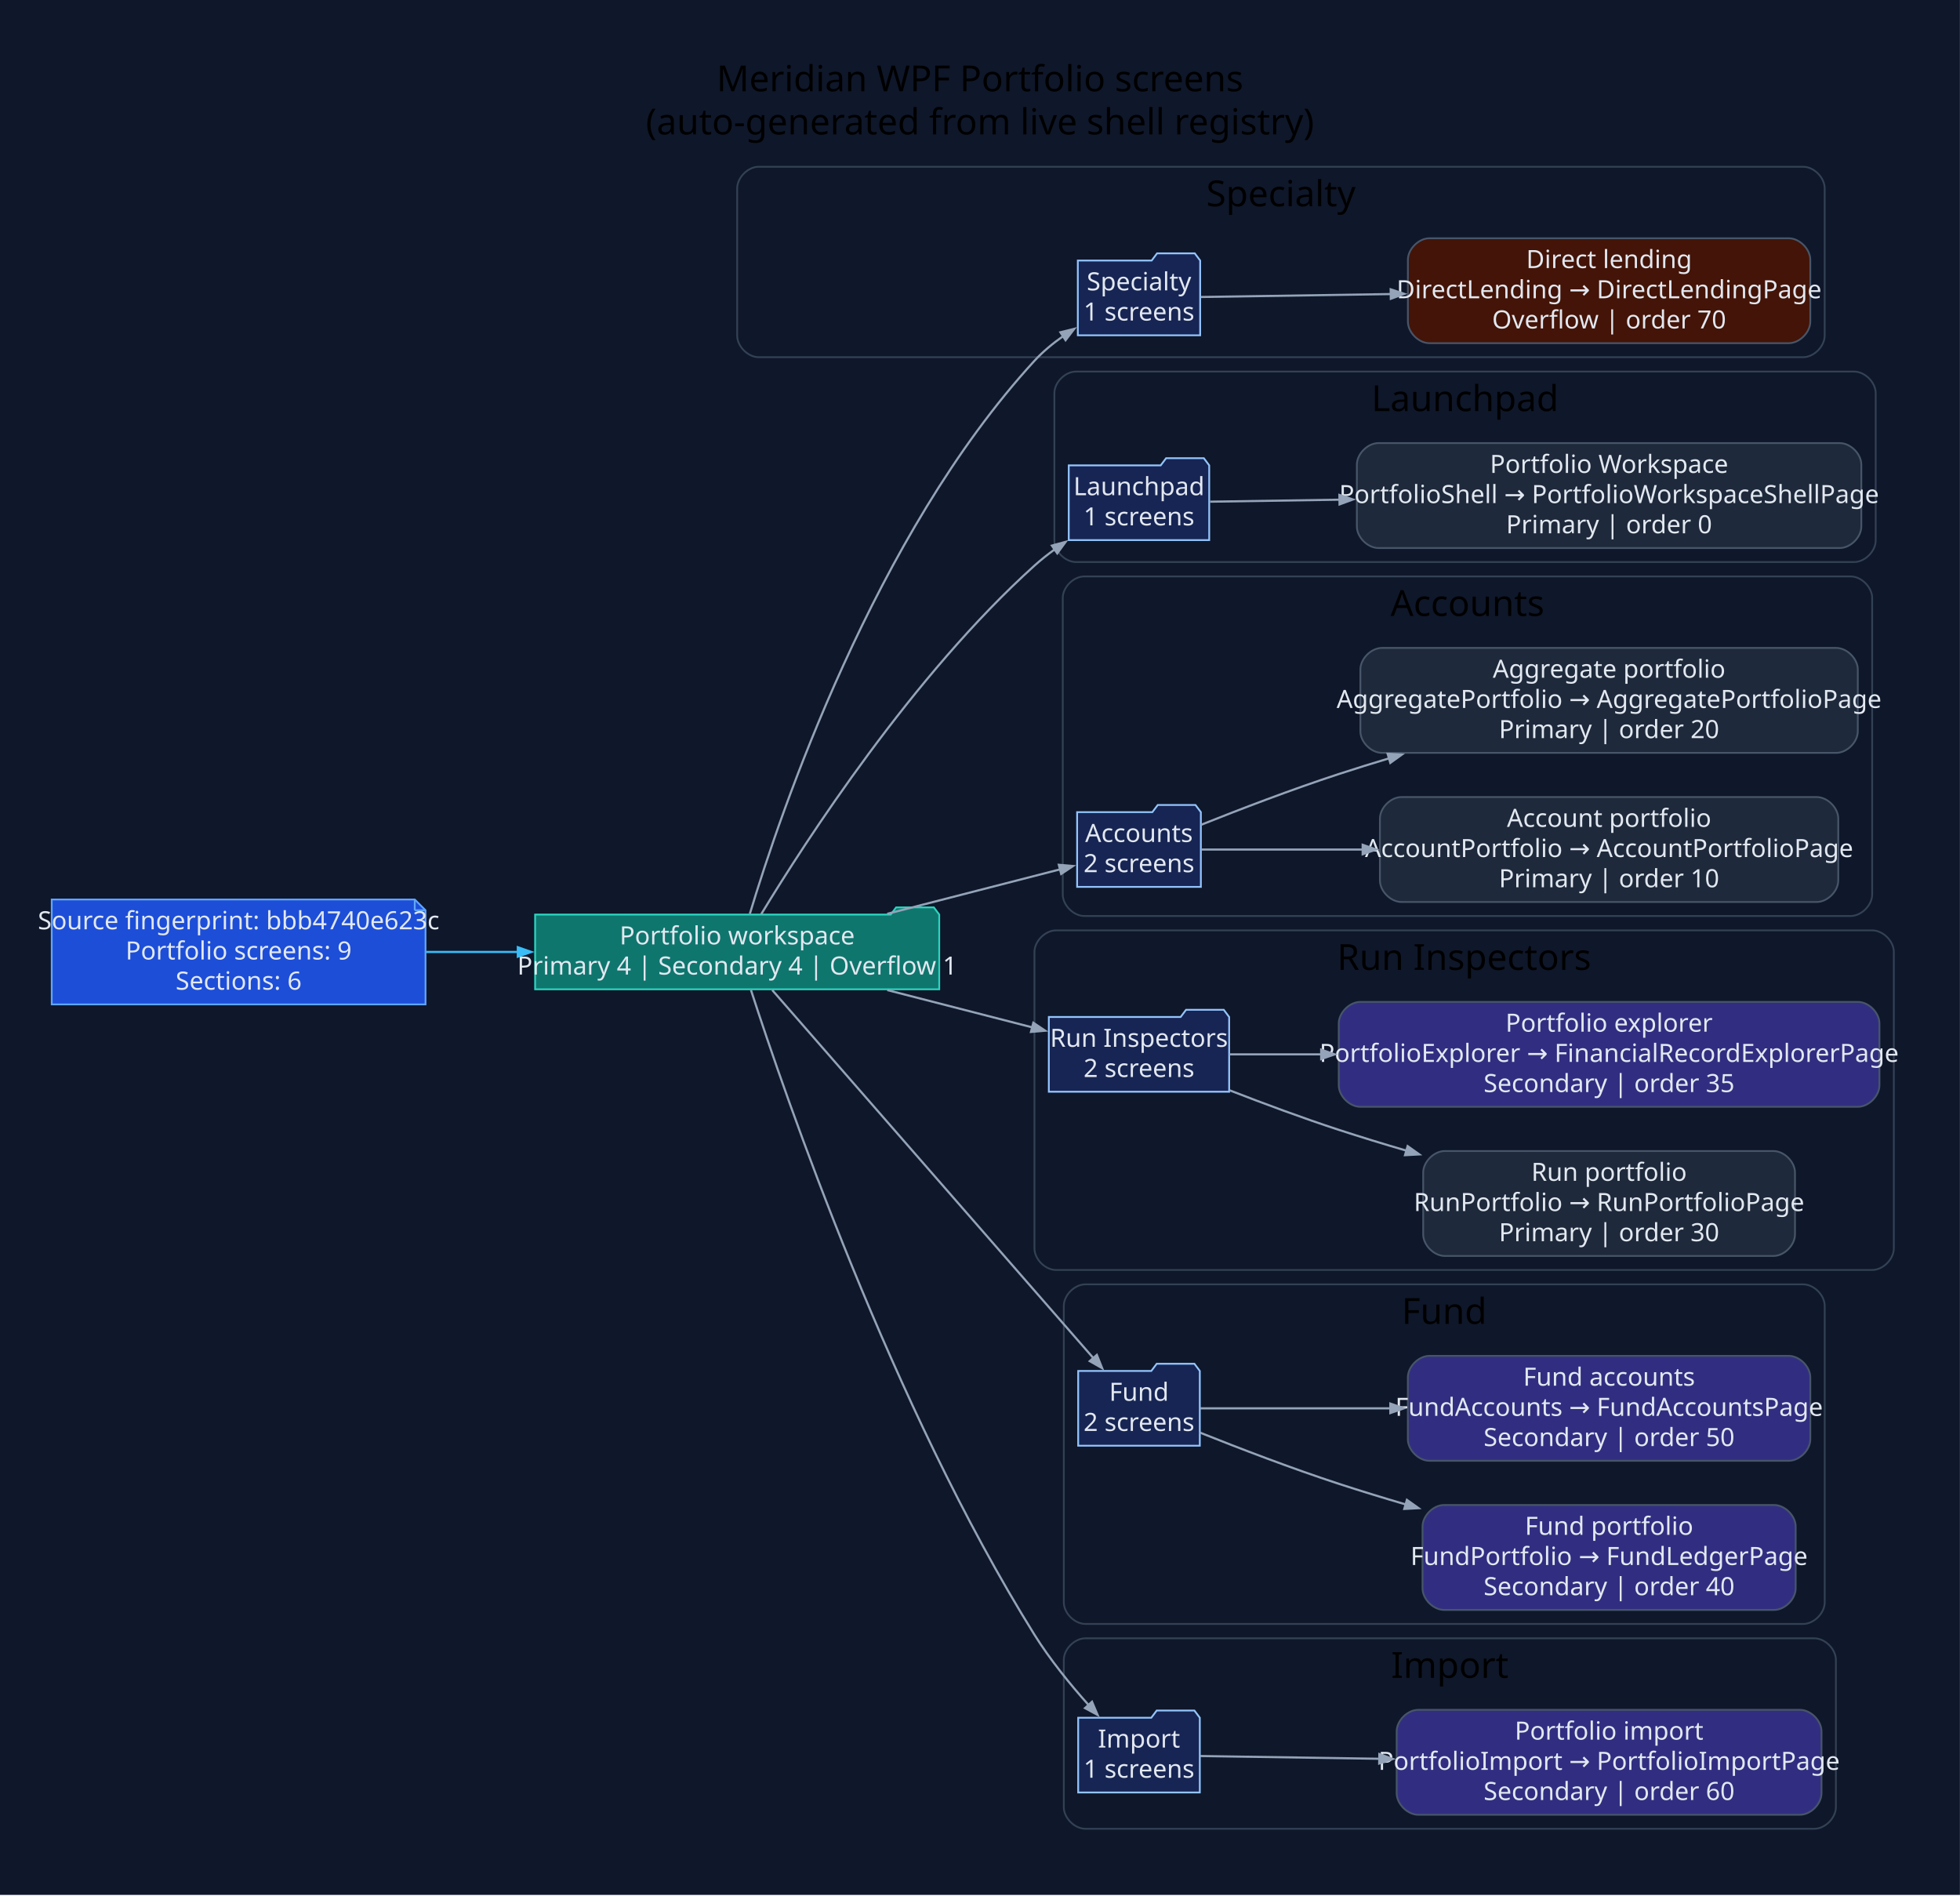
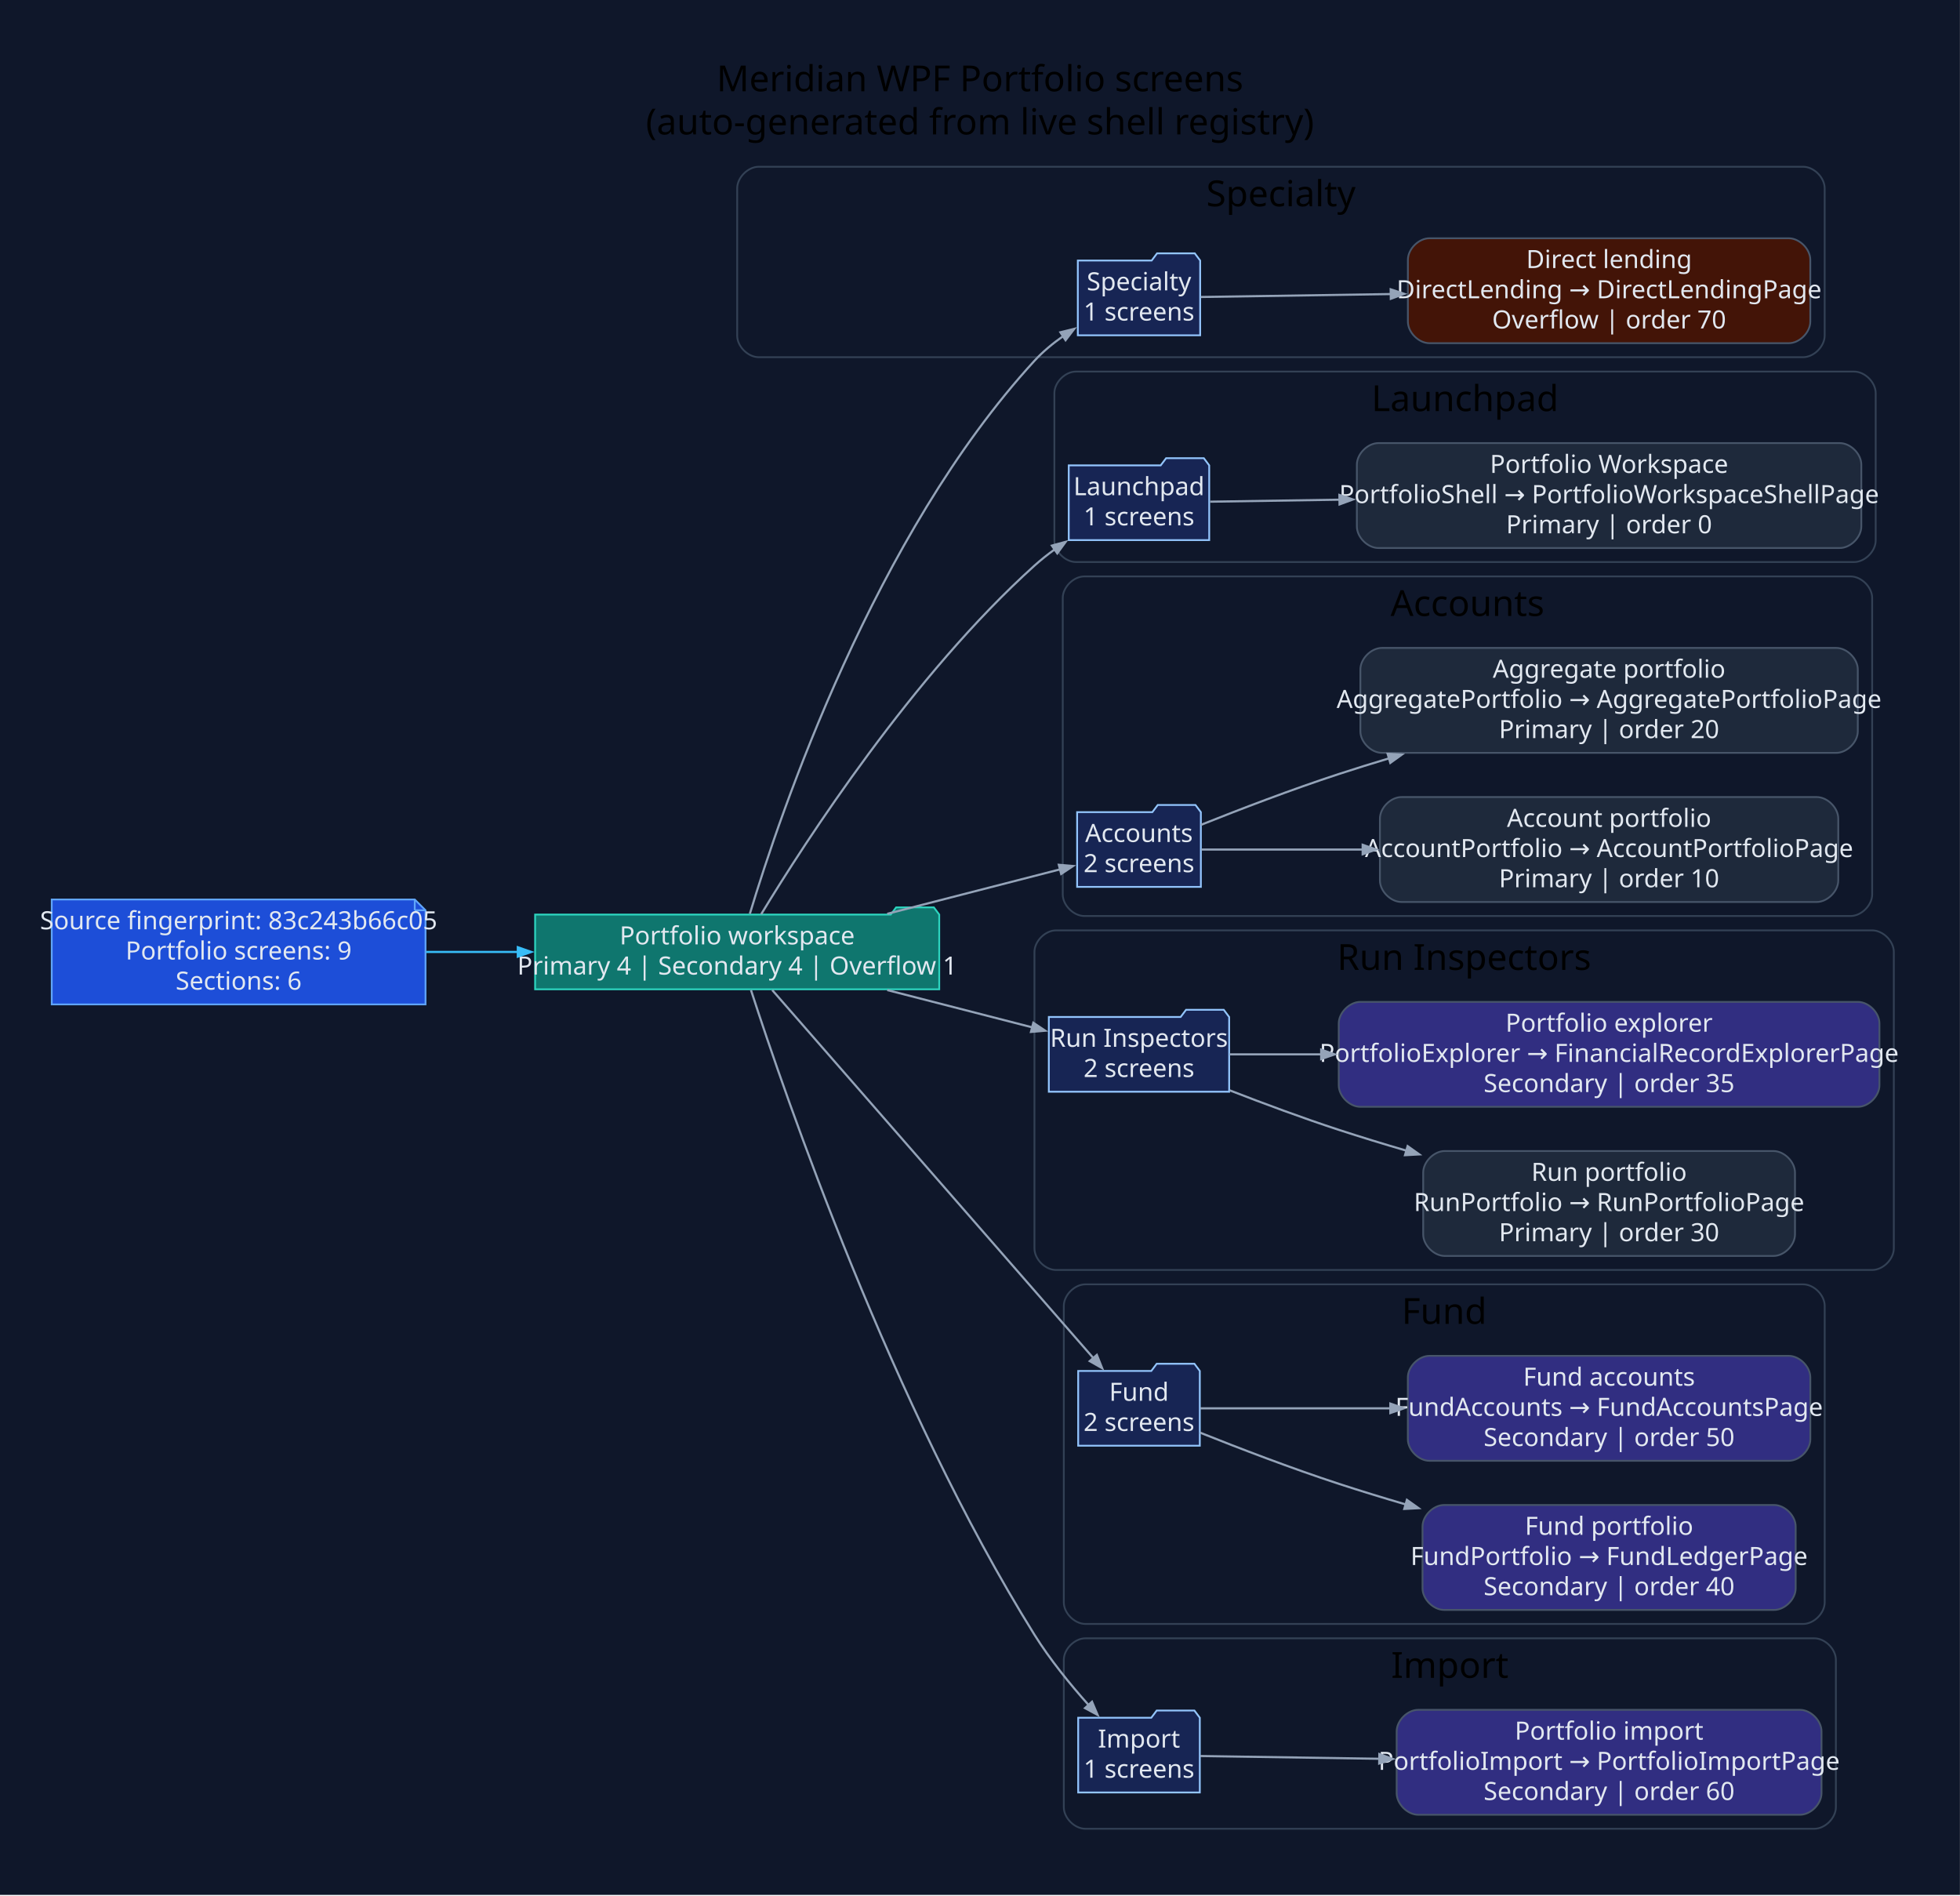
<svg xmlns="http://www.w3.org/2000/svg" width="1091pt" height="1055pt" viewBox="0.00 0.00 1091.00 1055.00">
  <g id="graph0" class="graph" transform="scale(1 1) rotate(0) translate(28.8 1025.8)">
    <polygon fill="#0f172a" stroke="none" points="-28.8,28.8 -28.8,-1025.8 1062.16,-1025.8 1062.16,28.8 -28.8,28.8" />
    <text xml:space="preserve" text-anchor="middle" x="516.68" y="-975" font-family="Segoe UI" font-size="20.00">Meridian WPF Portfolio screens</text>
    <text xml:space="preserve" text-anchor="middle" x="516.68" y="-951" font-family="Segoe UI" font-size="20.00">(auto-generated from live shell registry)</text>
    <g id="clust1" class="cluster">
      <path fill="#0f172a" stroke="#334155" d="M393.54,-827C393.54,-827 974.87,-827 974.87,-827 980.87,-827 986.87,-833 986.87,-839 986.87,-839 986.87,-921 986.87,-921 986.87,-927 980.87,-933 974.87,-933 974.87,-933 393.54,-933 393.54,-933 387.54,-933 381.54,-927 381.54,-921 381.54,-921 381.54,-839 381.54,-839 381.54,-833 387.54,-827 393.54,-827" />
      <text xml:space="preserve" text-anchor="middle" x="684.2" y="-911" font-family="Segoe UI" font-size="20.00">Specialty</text>
    </g>
    <g id="clust2" class="cluster">
      <path fill="#0f172a" stroke="#334155" d="M570.1,-713C570.1,-713 1003.27,-713 1003.27,-713 1009.27,-713 1015.27,-719 1015.27,-725 1015.27,-725 1015.27,-807 1015.27,-807 1015.27,-813 1009.27,-819 1003.27,-819 1003.27,-819 570.1,-819 570.1,-819 564.1,-819 558.1,-813 558.1,-807 558.1,-807 558.1,-725 558.1,-725 558.1,-719 564.1,-713 570.1,-713" />
      <text xml:space="preserve" text-anchor="middle" x="786.69" y="-797" font-family="Segoe UI" font-size="20.00">Launchpad</text>
    </g>
    <g id="clust3" class="cluster">
      <path fill="#0f172a" stroke="#334155" d="M574.76,-516C574.76,-516 1001.31,-516 1001.31,-516 1007.31,-516 1013.31,-522 1013.31,-528 1013.31,-528 1013.31,-693 1013.31,-693 1013.31,-699 1007.31,-705 1001.31,-705 1001.31,-705 574.76,-705 574.76,-705 568.76,-705 562.76,-699 562.76,-693 562.76,-693 562.76,-528 562.76,-528 562.76,-522 568.76,-516 574.76,-516" />
      <text xml:space="preserve" text-anchor="middle" x="788.04" y="-683" font-family="Segoe UI" font-size="20.00">Accounts</text>
    </g>
    <g id="clust4" class="cluster">
      <path fill="#0f172a" stroke="#334155" d="M559.01,-319C559.01,-319 1013.36,-319 1013.36,-319 1019.36,-319 1025.36,-325 1025.36,-331 1025.36,-331 1025.36,-496 1025.36,-496 1025.36,-502 1019.36,-508 1013.36,-508 1013.36,-508 559.01,-508 559.01,-508 553.01,-508 547.01,-502 547.01,-496 547.01,-496 547.01,-331 547.01,-331 547.01,-325 553.01,-319 559.01,-319" />
      <text xml:space="preserve" text-anchor="middle" x="786.19" y="-486" font-family="Segoe UI" font-size="20.00">Run Inspectors</text>
    </g>
    <g id="clust5" class="cluster">
      <path fill="#0f172a" stroke="#334155" d="M575.35,-122C575.35,-122 974.89,-122 974.89,-122 980.89,-122 986.89,-128 986.89,-134 986.89,-134 986.89,-299 986.89,-299 986.89,-305 980.89,-311 974.89,-311 974.89,-311 575.35,-311 575.35,-311 569.35,-311 563.35,-305 563.35,-299 563.35,-299 563.35,-134 563.35,-134 563.35,-128 569.35,-122 575.35,-122" />
      <text xml:space="preserve" text-anchor="middle" x="775.12" y="-289" font-family="Segoe UI" font-size="20.00">Fund</text>
    </g>
    <g id="clust6" class="cluster">
      <path fill="#0f172a" stroke="#334155" d="M575.35,-8C575.35,-8 981.11,-8 981.11,-8 987.11,-8 993.11,-14 993.11,-20 993.11,-20 993.11,-102 993.11,-102 993.11,-108 987.11,-114 981.11,-114 981.11,-114 575.35,-114 575.35,-114 569.35,-114 563.35,-108 563.35,-102 563.35,-102 563.35,-20 563.35,-20 563.35,-14 569.35,-8 575.35,-8" />
      <text xml:space="preserve" text-anchor="middle" x="778.23" y="-92" font-family="Segoe UI" font-size="20.00">Import</text>
    </g>
    <g id="node1" class="node">
      <polygon fill="#1d4ed8" stroke="#60a5fa" points="202.06,-525.2 0,-525.2 0,-466.8 208.06,-466.8 208.06,-519.2 202.06,-525.2" />
      <polyline fill="none" stroke="#60a5fa" points="202.06,-525.2 202.06,-519.2" />
      <polyline fill="none" stroke="#60a5fa" points="208.06,-519.2 202.06,-519.2" />
-       <text xml:space="preserve" text-anchor="middle" x="104.03" y="-508.6" font-family="Segoe UI" font-size="14.00" fill="#e2e8f0">Source fingerprint: bbb4740e623c</text>
+       <text xml:space="preserve" text-anchor="middle" x="104.03" y="-508.6" font-family="Segoe UI" font-size="14.00" fill="#e2e8f0">Source fingerprint: 83c243b66c05</text>
      <text xml:space="preserve" text-anchor="middle" x="104.03" y="-491.8" font-family="Segoe UI" font-size="14.00" fill="#e2e8f0">Portfolio screens: 9</text>
      <text xml:space="preserve" text-anchor="middle" x="104.03" y="-475" font-family="Segoe UI" font-size="14.00" fill="#e2e8f0">Sections: 6</text>
    </g>
    <g id="node2" class="node">
      <polygon fill="#0f766e" stroke="#2dd4bf" points="494.01,-516.8 491.01,-520.8 470.01,-520.8 467.01,-516.8 269.06,-516.8 269.06,-475.2 494.01,-475.2 494.01,-516.8" />
      <text xml:space="preserve" text-anchor="middle" x="381.54" y="-500.2" font-family="Segoe UI" font-size="14.00" fill="#e2e8f0">Portfolio workspace</text>
      <text xml:space="preserve" text-anchor="middle" x="381.54" y="-483.4" font-family="Segoe UI" font-size="14.00" fill="#e2e8f0">Primary 4 | Secondary 4 | Overflow 1</text>
    </g>
    <g id="edge1" class="edge">
      <path fill="none" stroke="#38bdf8" stroke-width="1.2" d="M208.4,-496C225.18,-496 242.68,-496 259.82,-496" />
      <polygon fill="#38bdf8" stroke="#38bdf8" stroke-width="1.2" points="259.43,-498.63 266.93,-496 259.43,-493.38 259.43,-498.63" />
    </g>
    <g id="node3" class="node">
      <polygon fill="#172554" stroke="#93c5fd" points="639.25,-880.8 636.25,-884.8 615.25,-884.8 612.25,-880.8 571.15,-880.8 571.15,-839.2 639.25,-839.2 639.25,-880.8" />
      <text xml:space="preserve" text-anchor="middle" x="605.2" y="-864.2" font-family="Segoe UI" font-size="14.00" fill="#e2e8f0">Specialty</text>
      <text xml:space="preserve" text-anchor="middle" x="605.2" y="-847.4" font-family="Segoe UI" font-size="14.00" fill="#e2e8f0">1 screens</text>
    </g>
    <g id="edge2" class="edge">
      <path fill="none" stroke="#94a3b8" stroke-width="1.2" d="M388.6,-517.25C405.51,-573.36 457.84,-727.85 547.01,-825 551.71,-830.13 557.34,-834.77 563.2,-838.87" />
      <polygon fill="#94a3b8" stroke="#94a3b8" stroke-width="1.2" points="561.46,-840.87 569.17,-842.78 564.33,-836.47 561.46,-840.87" />
    </g>
    <g id="node5" class="node">
      <polygon fill="#172554" stroke="#93c5fd" points="644.29,-766.8 641.29,-770.8 620.29,-770.8 617.29,-766.8 566.1,-766.8 566.1,-725.2 644.29,-725.2 644.29,-766.8" />
      <text xml:space="preserve" text-anchor="middle" x="605.2" y="-750.2" font-family="Segoe UI" font-size="14.00" fill="#e2e8f0">Launchpad</text>
      <text xml:space="preserve" text-anchor="middle" x="605.2" y="-733.4" font-family="Segoe UI" font-size="14.00" fill="#e2e8f0">1 screens</text>
    </g>
    <g id="edge4" class="edge">
      <path fill="none" stroke="#94a3b8" stroke-width="1.2" d="M394.89,-516.98C419.75,-557.97 479.28,-649.96 547.01,-711 550.49,-714.13 554.28,-717.15 558.21,-720" />
      <polygon fill="#94a3b8" stroke="#94a3b8" stroke-width="1.2" points="556.72,-722.16 564.39,-724.25 559.7,-717.84 556.72,-722.16" />
    </g>
    <g id="node7" class="node">
      <polygon fill="#172554" stroke="#93c5fd" points="639.64,-573.8 636.64,-577.8 615.64,-577.8 612.64,-573.8 570.76,-573.8 570.76,-532.2 639.64,-532.2 639.64,-573.8" />
      <text xml:space="preserve" text-anchor="middle" x="605.2" y="-557.2" font-family="Segoe UI" font-size="14.00" fill="#e2e8f0">Accounts</text>
      <text xml:space="preserve" text-anchor="middle" x="605.2" y="-540.4" font-family="Segoe UI" font-size="14.00" fill="#e2e8f0">2 screens</text>
    </g>
    <g id="edge6" class="edge">
      <path fill="none" stroke="#94a3b8" stroke-width="1.2" d="M465.07,-517.22C497.81,-525.64 534.07,-534.97 561.37,-541.99" />
      <polygon fill="#94a3b8" stroke="#94a3b8" stroke-width="1.2" points="560.58,-544.5 568.5,-543.82 561.89,-539.41 560.58,-544.5" />
    </g>
    <g id="node10" class="node">
      <polygon fill="#172554" stroke="#93c5fd" points="655.39,-459.8 652.39,-463.8 631.39,-463.8 628.39,-459.8 555.01,-459.8 555.01,-418.2 655.39,-418.2 655.39,-459.8" />
      <text xml:space="preserve" text-anchor="middle" x="605.2" y="-443.2" font-family="Segoe UI" font-size="14.00" fill="#e2e8f0">Run Inspectors</text>
      <text xml:space="preserve" text-anchor="middle" x="605.2" y="-426.4" font-family="Segoe UI" font-size="14.00" fill="#e2e8f0">2 screens</text>
    </g>
    <g id="edge9" class="edge">
      <path fill="none" stroke="#94a3b8" stroke-width="1.2" d="M465.07,-474.78C491.93,-467.87 521.17,-460.35 545.87,-454" />
      <polygon fill="#94a3b8" stroke="#94a3b8" stroke-width="1.2" points="546.39,-456.58 553,-452.17 545.08,-451.49 546.39,-456.58" />
    </g>
    <g id="node13" class="node">
      <polygon fill="#172554" stroke="#93c5fd" points="639.05,-262.8 636.05,-266.8 615.05,-266.8 612.05,-262.8 571.35,-262.8 571.35,-221.2 639.05,-221.2 639.05,-262.8" />
      <text xml:space="preserve" text-anchor="middle" x="605.2" y="-246.2" font-family="Segoe UI" font-size="14.00" fill="#e2e8f0">Fund</text>
      <text xml:space="preserve" text-anchor="middle" x="605.2" y="-229.4" font-family="Segoe UI" font-size="14.00" fill="#e2e8f0">2 screens</text>
    </g>
    <g id="edge12" class="edge">
      <path fill="none" stroke="#94a3b8" stroke-width="1.2" d="M401.05,-474.78C441,-429 535.27,-320.98 579.93,-269.81" />
      <polygon fill="#94a3b8" stroke="#94a3b8" stroke-width="1.2" points="581.74,-271.73 584.69,-264.35 577.79,-268.27 581.74,-271.73" />
    </g>
    <g id="node16" class="node">
      <polygon fill="#172554" stroke="#93c5fd" points="639.05,-69.8 636.05,-73.8 615.05,-73.8 612.05,-69.8 571.35,-69.8 571.35,-28.2 639.05,-28.2 639.05,-69.8" />
      <text xml:space="preserve" text-anchor="middle" x="605.2" y="-53.2" font-family="Segoe UI" font-size="14.00" fill="#e2e8f0">Import</text>
      <text xml:space="preserve" text-anchor="middle" x="605.2" y="-36.4" font-family="Segoe UI" font-size="14.00" fill="#e2e8f0">1 screens</text>
    </g>
    <g id="edge15" class="edge">
      <path fill="none" stroke="#94a3b8" stroke-width="1.2" d="M389.23,-474.74C408.48,-415.27 467.71,-243.19 547.01,-116 555.59,-102.24 566.87,-88.39 577.14,-76.88" />
      <polygon fill="#94a3b8" stroke="#94a3b8" stroke-width="1.2" points="579.04,-78.7 582.15,-71.38 575.16,-75.16 579.04,-78.7" />
    </g>
    <g id="node4" class="node">
      <path fill="#431407" stroke="#475569" d="M966.87,-893.2C966.87,-893.2 766.88,-893.2 766.88,-893.2 760.88,-893.2 754.88,-887.2 754.88,-881.2 754.88,-881.2 754.88,-846.8 754.88,-846.8 754.88,-840.8 760.88,-834.8 766.88,-834.8 766.88,-834.8 966.87,-834.8 966.87,-834.8 972.87,-834.8 978.87,-840.8 978.87,-846.8 978.87,-846.8 978.87,-881.2 978.87,-881.2 978.87,-887.2 972.87,-893.2 966.87,-893.2" />
      <text xml:space="preserve" text-anchor="middle" x="866.87" y="-876.6" font-family="Segoe UI" font-size="14.00" fill="#e2e8f0">Direct lending</text>
      <text xml:space="preserve" text-anchor="middle" x="866.87" y="-859.8" font-family="Segoe UI" font-size="14.00" fill="#e2e8f0">DirectLending → DirectLendingPage</text>
      <text xml:space="preserve" text-anchor="middle" x="866.87" y="-843" font-family="Segoe UI" font-size="14.00" fill="#e2e8f0">Overflow | order 70</text>
    </g>
    <g id="edge3" class="edge">
      <path fill="none" stroke="#94a3b8" stroke-width="1.2" d="M639.61,-860.51C666.69,-860.93 706.58,-861.55 745.36,-862.14" />
      <polygon fill="#94a3b8" stroke="#94a3b8" stroke-width="1.2" points="745.3,-864.77 752.84,-862.26 745.38,-859.52 745.3,-864.77" />
    </g>
    <g id="node6" class="node">
      <path fill="#1e293b" stroke="#475569" d="M995.27,-779.2C995.27,-779.2 738.48,-779.2 738.48,-779.2 732.48,-779.2 726.48,-773.2 726.48,-767.2 726.48,-767.2 726.48,-732.8 726.48,-732.8 726.48,-726.8 732.48,-720.8 738.48,-720.8 738.48,-720.8 995.27,-720.8 995.27,-720.8 1001.27,-720.8 1007.27,-726.8 1007.27,-732.8 1007.27,-732.8 1007.27,-767.2 1007.27,-767.2 1007.27,-773.2 1001.27,-779.2 995.27,-779.2" />
      <text xml:space="preserve" text-anchor="middle" x="866.87" y="-762.6" font-family="Segoe UI" font-size="14.00" fill="#e2e8f0">Portfolio Workspace</text>
      <text xml:space="preserve" text-anchor="middle" x="866.87" y="-745.8" font-family="Segoe UI" font-size="14.00" fill="#e2e8f0">PortfolioShell → PortfolioWorkspaceShellPage</text>
      <text xml:space="preserve" text-anchor="middle" x="866.87" y="-729" font-family="Segoe UI" font-size="14.00" fill="#e2e8f0">Primary | order 0</text>
    </g>
    <g id="edge5" class="edge">
      <path fill="none" stroke="#94a3b8" stroke-width="1.2" d="M644.79,-746.59C664.66,-746.9 690.29,-747.3 717.01,-747.71" />
      <polygon fill="#94a3b8" stroke="#94a3b8" stroke-width="1.2" points="716.76,-750.33 724.3,-747.82 716.84,-745.08 716.76,-750.33" />
    </g>
    <g id="node8" class="node">
      <path fill="#1e293b" stroke="#475569" d="M982.44,-582.2C982.44,-582.2 751.31,-582.2 751.31,-582.2 745.31,-582.2 739.31,-576.2 739.31,-570.2 739.31,-570.2 739.31,-535.8 739.31,-535.8 739.31,-529.8 745.31,-523.8 751.31,-523.8 751.31,-523.8 982.44,-523.8 982.44,-523.8 988.44,-523.8 994.44,-529.8 994.44,-535.8 994.44,-535.8 994.44,-570.2 994.44,-570.2 994.44,-576.2 988.44,-582.2 982.44,-582.2" />
      <text xml:space="preserve" text-anchor="middle" x="866.87" y="-565.6" font-family="Segoe UI" font-size="14.00" fill="#e2e8f0">Account portfolio</text>
      <text xml:space="preserve" text-anchor="middle" x="866.87" y="-548.8" font-family="Segoe UI" font-size="14.00" fill="#e2e8f0">AccountPortfolio → AccountPortfolioPage</text>
      <text xml:space="preserve" text-anchor="middle" x="866.87" y="-532" font-family="Segoe UI" font-size="14.00" fill="#e2e8f0">Primary | order 10</text>
    </g>
    <g id="edge7" class="edge">
      <path fill="none" stroke="#94a3b8" stroke-width="1.2" d="M639.88,-553C663.37,-553 696.42,-553 730.01,-553" />
      <polygon fill="#94a3b8" stroke="#94a3b8" stroke-width="1.2" points="729.71,-555.63 737.21,-553 729.71,-550.38 729.71,-555.63" />
    </g>
    <g id="node9" class="node">
      <path fill="#1e293b" stroke="#475569" d="M993.31,-665.2C993.31,-665.2 740.43,-665.2 740.43,-665.2 734.43,-665.2 728.43,-659.2 728.43,-653.2 728.43,-653.2 728.43,-618.8 728.43,-618.8 728.43,-612.8 734.43,-606.8 740.43,-606.8 740.43,-606.8 993.31,-606.8 993.31,-606.8 999.31,-606.8 1005.31,-612.8 1005.31,-618.8 1005.31,-618.8 1005.31,-653.2 1005.31,-653.2 1005.31,-659.2 999.31,-665.2 993.31,-665.2" />
      <text xml:space="preserve" text-anchor="middle" x="866.87" y="-648.6" font-family="Segoe UI" font-size="14.00" fill="#e2e8f0">Aggregate portfolio</text>
      <text xml:space="preserve" text-anchor="middle" x="866.87" y="-631.8" font-family="Segoe UI" font-size="14.00" fill="#e2e8f0">AggregatePortfolio → AggregatePortfolioPage</text>
      <text xml:space="preserve" text-anchor="middle" x="866.87" y="-615" font-family="Segoe UI" font-size="14.00" fill="#e2e8f0">Primary | order 20</text>
    </g>
    <g id="edge8" class="edge">
      <path fill="none" stroke="#94a3b8" stroke-width="1.2" d="M639.65,-566.72C661.34,-575.37 690.31,-586.48 716.39,-595 725.49,-597.98 734.96,-600.92 744.5,-603.78" />
      <polygon fill="#94a3b8" stroke="#94a3b8" stroke-width="1.2" points="743.61,-606.25 751.55,-605.86 745.1,-601.22 743.61,-606.25" />
    </g>
    <g id="node11" class="node">
      <path fill="#1e293b" stroke="#475569" d="M958.35,-385.2C958.35,-385.2 775.4,-385.2 775.4,-385.2 769.4,-385.2 763.4,-379.2 763.4,-373.2 763.4,-373.2 763.4,-338.8 763.4,-338.8 763.4,-332.8 769.4,-326.8 775.4,-326.8 775.4,-326.8 958.35,-326.8 958.35,-326.8 964.35,-326.8 970.35,-332.8 970.35,-338.8 970.35,-338.8 970.35,-373.2 970.35,-373.2 970.35,-379.2 964.35,-385.2 958.35,-385.2" />
      <text xml:space="preserve" text-anchor="middle" x="866.87" y="-368.6" font-family="Segoe UI" font-size="14.00" fill="#e2e8f0">Run portfolio</text>
      <text xml:space="preserve" text-anchor="middle" x="866.87" y="-351.8" font-family="Segoe UI" font-size="14.00" fill="#e2e8f0">RunPortfolio → RunPortfolioPage</text>
      <text xml:space="preserve" text-anchor="middle" x="866.87" y="-335" font-family="Segoe UI" font-size="14.00" fill="#e2e8f0">Primary | order 30</text>
    </g>
    <g id="edge10" class="edge">
      <path fill="none" stroke="#94a3b8" stroke-width="1.2" d="M655.75,-418.95C674.59,-411.63 696.34,-403.55 716.39,-397 728.54,-393.03 741.34,-389.11 754.12,-385.38" />
      <polygon fill="#94a3b8" stroke="#94a3b8" stroke-width="1.2" points="754.74,-387.93 761.21,-383.33 753.28,-382.89 754.74,-387.93" />
    </g>
    <g id="node12" class="node">
      <path fill="#312e81" stroke="#475569" d="M1005.36,-468.2C1005.36,-468.2 728.39,-468.2 728.39,-468.2 722.39,-468.2 716.39,-462.2 716.39,-456.2 716.39,-456.2 716.39,-421.8 716.39,-421.8 716.39,-415.8 722.39,-409.8 728.39,-409.8 728.39,-409.8 1005.36,-409.8 1005.36,-409.8 1011.36,-409.8 1017.36,-415.8 1017.36,-421.8 1017.36,-421.8 1017.36,-456.2 1017.36,-456.2 1017.36,-462.2 1011.36,-468.2 1005.36,-468.2" />
      <text xml:space="preserve" text-anchor="middle" x="866.87" y="-451.6" font-family="Segoe UI" font-size="14.00" fill="#e2e8f0">Portfolio explorer</text>
      <text xml:space="preserve" text-anchor="middle" x="866.87" y="-434.8" font-family="Segoe UI" font-size="14.00" fill="#e2e8f0">PortfolioExplorer → FinancialRecordExplorerPage</text>
      <text xml:space="preserve" text-anchor="middle" x="866.87" y="-418" font-family="Segoe UI" font-size="14.00" fill="#e2e8f0">Secondary | order 35</text>
    </g>
    <g id="edge11" class="edge">
      <path fill="none" stroke="#94a3b8" stroke-width="1.2" d="M655.65,-439C670.83,-439 688.42,-439 706.84,-439" />
      <polygon fill="#94a3b8" stroke="#94a3b8" stroke-width="1.2" points="706.62,-441.63 714.12,-439 706.62,-436.38 706.62,-441.63" />
    </g>
    <g id="node14" class="node">
      <path fill="#312e81" stroke="#475569" d="M958.73,-188.2C958.73,-188.2 775.02,-188.2 775.02,-188.2 769.02,-188.2 763.02,-182.2 763.02,-176.2 763.02,-176.2 763.02,-141.8 763.02,-141.8 763.02,-135.8 769.02,-129.8 775.02,-129.8 775.02,-129.8 958.73,-129.8 958.73,-129.8 964.73,-129.8 970.73,-135.8 970.73,-141.8 970.73,-141.8 970.73,-176.2 970.73,-176.2 970.73,-182.2 964.73,-188.2 958.73,-188.2" />
      <text xml:space="preserve" text-anchor="middle" x="866.87" y="-171.6" font-family="Segoe UI" font-size="14.00" fill="#e2e8f0">Fund portfolio</text>
      <text xml:space="preserve" text-anchor="middle" x="866.87" y="-154.8" font-family="Segoe UI" font-size="14.00" fill="#e2e8f0">FundPortfolio → FundLedgerPage</text>
      <text xml:space="preserve" text-anchor="middle" x="866.87" y="-138" font-family="Segoe UI" font-size="14.00" fill="#e2e8f0">Secondary | order 40</text>
    </g>
    <g id="edge13" class="edge">
      <path fill="none" stroke="#94a3b8" stroke-width="1.2" d="M639.17,-228.48C660.91,-219.8 690.12,-208.59 716.39,-200 728.44,-196.06 741.12,-192.18 753.79,-188.47" />
      <polygon fill="#94a3b8" stroke="#94a3b8" stroke-width="1.2" points="754.34,-191.05 760.81,-186.44 752.87,-186.01 754.34,-191.05" />
    </g>
    <g id="node15" class="node">
      <path fill="#312e81" stroke="#475569" d="M966.89,-271.2C966.89,-271.2 766.85,-271.2 766.85,-271.2 760.85,-271.2 754.85,-265.2 754.85,-259.2 754.85,-259.2 754.85,-224.8 754.85,-224.8 754.85,-218.8 760.85,-212.8 766.85,-212.8 766.85,-212.8 966.89,-212.8 966.89,-212.8 972.89,-212.8 978.89,-218.8 978.89,-224.8 978.89,-224.8 978.89,-259.2 978.89,-259.2 978.89,-265.2 972.89,-271.2 966.89,-271.2" />
      <text xml:space="preserve" text-anchor="middle" x="866.87" y="-254.6" font-family="Segoe UI" font-size="14.00" fill="#e2e8f0">Fund accounts</text>
      <text xml:space="preserve" text-anchor="middle" x="866.87" y="-237.8" font-family="Segoe UI" font-size="14.00" fill="#e2e8f0">FundAccounts → FundAccountsPage</text>
      <text xml:space="preserve" text-anchor="middle" x="866.87" y="-221" font-family="Segoe UI" font-size="14.00" fill="#e2e8f0">Secondary | order 50</text>
    </g>
    <g id="edge14" class="edge">
      <path fill="none" stroke="#94a3b8" stroke-width="1.2" d="M639.35,-242C666.37,-242 706.29,-242 745.12,-242" />
      <polygon fill="#94a3b8" stroke="#94a3b8" stroke-width="1.2" points="745.12,-244.63 752.62,-242 745.12,-239.38 745.12,-244.63" />
    </g>
    <g id="node17" class="node">
      <path fill="#312e81" stroke="#475569" d="M973.11,-74.2C973.11,-74.2 760.63,-74.2 760.63,-74.2 754.63,-74.2 748.63,-68.2 748.63,-62.2 748.63,-62.2 748.63,-27.8 748.63,-27.8 748.63,-21.8 754.63,-15.8 760.63,-15.8 760.63,-15.8 973.11,-15.8 973.11,-15.8 979.11,-15.8 985.11,-21.8 985.11,-27.8 985.11,-27.8 985.11,-62.2 985.11,-62.2 985.11,-68.2 979.11,-74.2 973.11,-74.2" />
      <text xml:space="preserve" text-anchor="middle" x="866.87" y="-57.6" font-family="Segoe UI" font-size="14.00" fill="#e2e8f0">Portfolio import</text>
      <text xml:space="preserve" text-anchor="middle" x="866.87" y="-40.8" font-family="Segoe UI" font-size="14.00" fill="#e2e8f0">PortfolioImport → PortfolioImportPage</text>
      <text xml:space="preserve" text-anchor="middle" x="866.87" y="-24" font-family="Segoe UI" font-size="14.00" fill="#e2e8f0">Secondary | order 60</text>
    </g>
    <g id="edge16" class="edge">
      <path fill="none" stroke="#94a3b8" stroke-width="1.2" d="M639.35,-48.49C665.05,-48.09 702.4,-47.52 739.39,-46.95" />
      <polygon fill="#94a3b8" stroke="#94a3b8" stroke-width="1.2" points="739,-49.58 746.45,-46.84 738.91,-44.33 739,-49.58" />
    </g>
  </g>
</svg>
